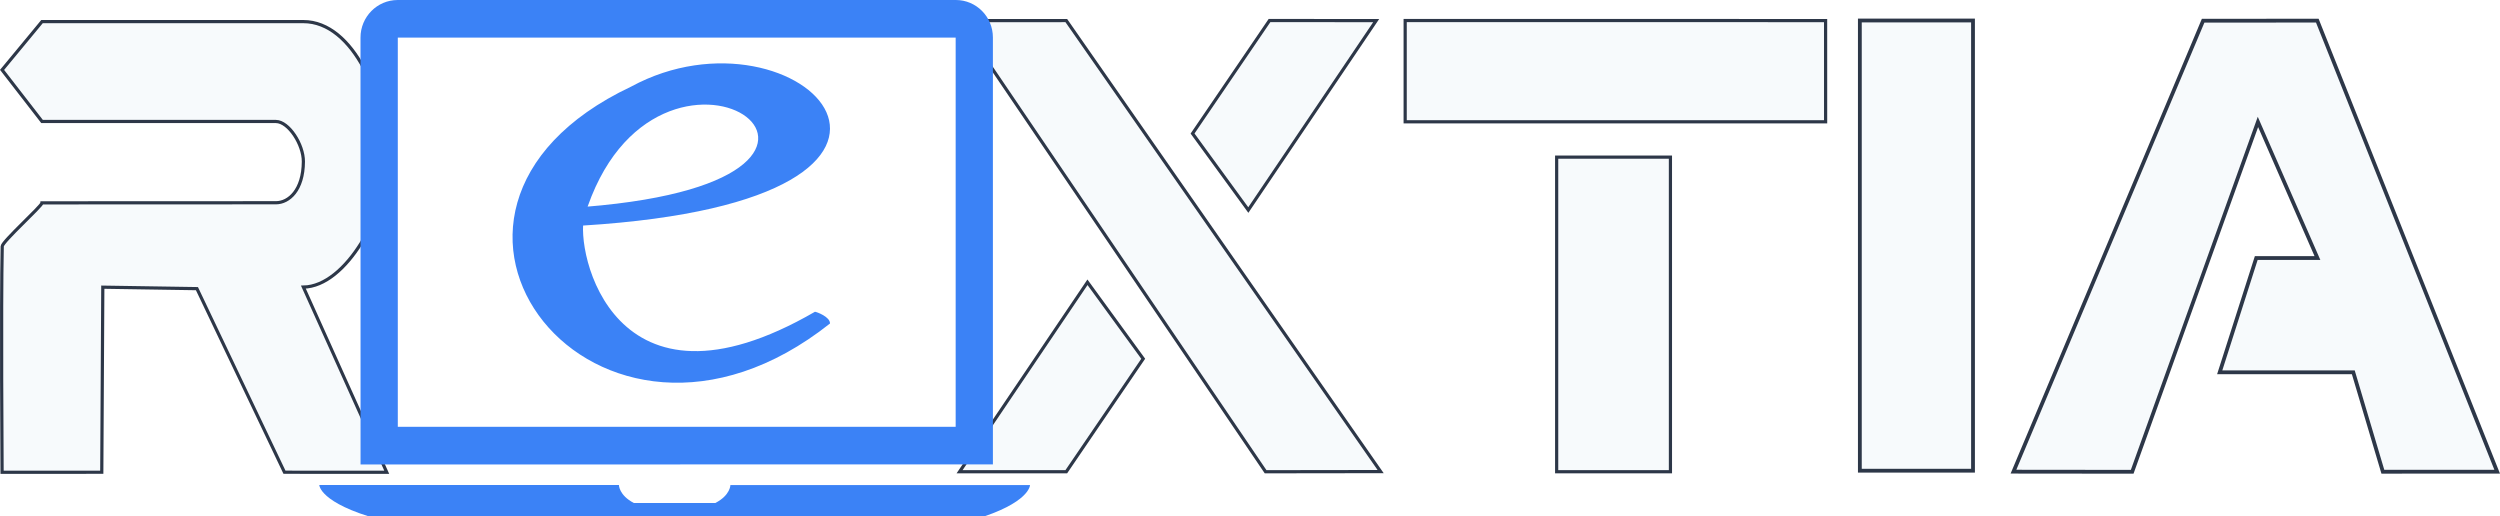
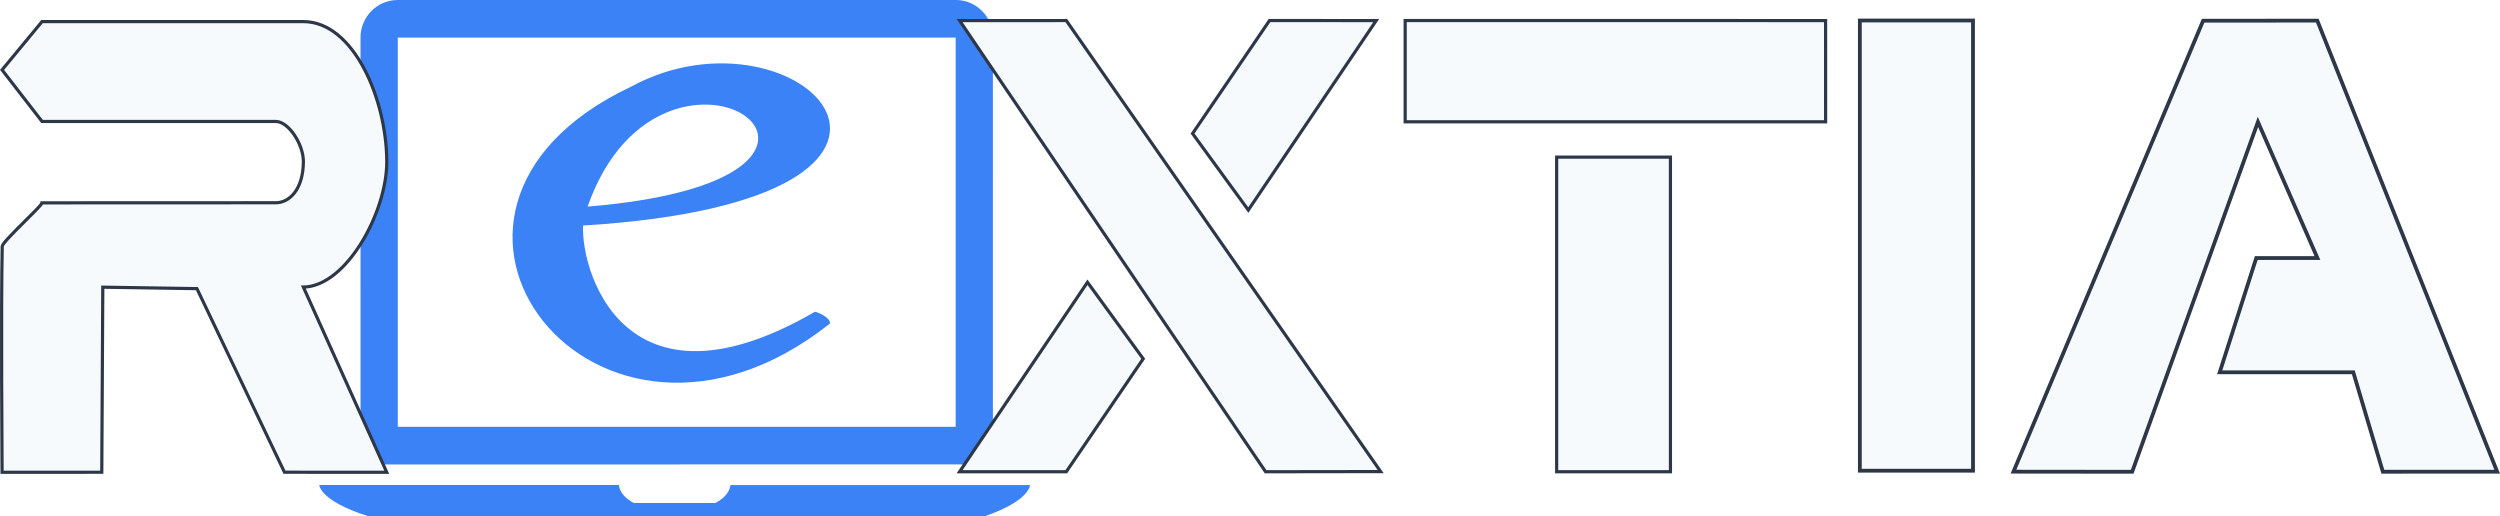
<svg xmlns="http://www.w3.org/2000/svg" xmlns:xlink="http://www.w3.org/1999/xlink" width="421.531mm" height="86.908mm" viewBox="0 0 421.531 86.908" version="1.1" id="svg1" xml:space="preserve">
  <defs id="defs1">
-     <color-profile name="Agfa-:-Swop-Standard" xlink:href="file:///C:/WINDOWS/system32/spool/drivers/color/RSWOP.icm" id="color-profile3" />
-     <color-profile name="sRGB-IEC61966-2.1" xlink:href="file:///C:/WINDOWS/system32/spool/drivers/color/sRGB%20Color%20Space%20Profile.icm" id="color-profile4" />
+     <color-profile name="Agfa-:-Swop-Standard" xlink:href="file:///C:/WINDOWS/system32/spool/drivers/color/RSWOP.icm" id="color-profile1" />
+     <color-profile name="sRGB-IEC61966-2.1" xlink:href="file:///C:/WINDOWS/system32/spool/drivers/color/sRGB%20Color%20Space%20Profile.icm" id="color-profile2" />
  </defs>
-   <path style="fill:#3b82f6;fill-opacity:1;stroke:#3b82f6;stroke-width:0;stroke-linecap:butt;stroke-linejoin:round;stroke-dasharray:none;stroke-opacity:1" d="m 63.944,87.592 100.331,0.015 c 9.4,-2.791 9.398,-5.819 9.398,-5.819 l -50.518,-0.004 c 0,0 0.002,1.715 -2.538,3.026 0,0 -13.743,0.014 -13.747,0.001 -2.511,-1.316 -2.513,-3.029 -2.513,-3.029 l -50.52,-0.009 c 0,0 0.002,3.03 10.107,5.818 z" id="path11" />
-   <path style="fill:#f7fafc;fill-opacity:1;stroke:#2d3748;stroke-width:0.539;stroke-dasharray:none;stroke-opacity:1" d="m 46.541,34.186 c 2.151,-0.008 4.582,-2.098 4.614,-6.931 0.019,-2.881 -2.477,-6.758 -4.628,-6.77 -2.151,-0.013 -39.443,-0.008 -39.443,-0.008 L 0.348,11.785 7.082,3.643 c 0,0 41.046,-8.5e-4 44.072,-3.7e-4 8.486,0.003 14.025,13.101 14.061,23.595 0.029,8.53 -6.824,21.055 -14.061,21.172 L 65.211,79.633 47.965,79.623 33.207,48.669 17.334,48.421 17.161,79.624 c 0,0 -15.626,0.009 -16.809,0.006 -0.002,-1.086 -0.198,-27.842 0.024,-38.102 0.017,-0.792 6.708,-6.811 6.712,-7.325 z" id="path20" />
-   <g id="g59" style="stroke:#2d3748;stroke-opacity:1" transform="translate(126.2922,-144.6285)">
+   <g id="g2">
+     <path style="fill:#3b82f6;fill-opacity:1;stroke:#3b82f6;stroke-width:0;stroke-linecap:butt;stroke-linejoin:round;stroke-dasharray:none;stroke-opacity:1" d="m 63.944,87.592 100.331,0.015 c 9.4,-2.791 9.398,-5.819 9.398,-5.819 l -50.518,-0.004 c 0,0 0.002,1.715 -2.538,3.026 0,0 -13.743,0.014 -13.747,0.001 -2.511,-1.316 -2.513,-3.029 -2.513,-3.029 l -50.52,-0.009 c 0,0 0.002,3.03 10.107,5.818 z" id="path11" />
+     <path style="baseline-shift:baseline;display:inline;overflow:visible;vector-effect:none;fill:#3b82f6;stroke-width:1.263;enable-background:accumulate;stop-color:#000000" d="m 60.794,78.313 106.623,-0.008 -0.002,-71.992 C 167.414,2.826 164.618,-1.5771835e-4 161.168,7.31625e-6 142.29,8.8326911e-4 85.964,0.001 67.054,0.001 63.592,0.001 60.785,2.839 60.786,6.339 c 0.002,14.766 0.008,51.736 0.008,71.973 z m 6.28,-71.975 94.063,0.003 V 71.96 l -94.063,0.005 z" id="path17" />
+     <path style="fill:#3b82f6;stroke-width:2" d="m 139.949,54.547 c 0.028,-1.122 -2.228,-1.952 -2.537,-1.98 C 103.266,72.341 96.945,42.19 98.52,36.554 110.376,-2.398 157.994,30.101 98.732,34.866 l -0.474,3.168 C 168.636,33.683 134.734,-0.769 106.398,14.614 61.669,35.764 100.562,85.756 139.949,54.547 Z" id="path6" />
+   </g>
+   <path style="fill:#f7fafc;fill-opacity:1;stroke:#2d3748;stroke-width:0.539;stroke-dasharray:none;stroke-opacity:1" d="m 46.541,34.186 c 2.151,-0.008 4.582,-2.098 4.614,-6.931 0.019,-2.881 -2.477,-6.758 -4.628,-6.77 -2.151,-0.013 -39.443,-0.008 -39.443,-0.008 L 0.348,11.785 7.082,3.643 c 0,0 41.046,-8.5e-4 44.072,-3.7e-4 8.486,0.003 14.025,13.101 14.061,23.595 0.029,8.53 -6.824,21.055 -14.061,21.172 l 14.057,31.223 -17.247,-0.01 -14.758,-30.954 -15.873,-0.248 -0.173,31.203 c 0,0 -15.626,0.009 -16.809,0.006 -0.002,-1.086 -0.198,-27.842 0.024,-38.102 0.017,-0.792 6.708,-6.811 6.712,-7.325 z" id="path20" />
+   <g id="g59" style="stroke:#2d3748;stroke-opacity:1" transform="translate(126.2922,-144.6286)">
    <path style="fill:#f7fafc;fill-opacity:1;stroke:#2d3748;stroke-width:0.539;stroke-dasharray:none;stroke-opacity:1" d="m 35.511,148.106 17.987,-0.01 53.003,76.048 -19.4,0.027 z" id="path20-3" />
    <path style="fill:#f7fafc;fill-opacity:1;stroke:#2d3748;stroke-width:0.539;stroke-dasharray:none;stroke-opacity:1" d="m 66.468,205.121 -9.399,-12.9 -21.564,31.947 17.99,0.004 z" id="path20-3-0" />
    <path style="fill:#f7fafc;fill-opacity:1;stroke:#2d3748;stroke-width:0.539;stroke-dasharray:none;stroke-opacity:1" d="m 74.788,167.145 9.399,12.9 21.564,-31.947 -17.99,-0.004 z" id="path20-3-0-6" />
  </g>
-   <g id="g63" style="stroke:#2d3748;stroke-opacity:1" transform="translate(126.2922,-144.6285)">
+   <g id="g63" style="stroke:#2d3748;stroke-opacity:1" transform="translate(126.2922,-144.6286)">
    <path style="fill:#f7fafc;fill-opacity:1;stroke:#2d3748;stroke-width:0.539;stroke-dasharray:none;stroke-opacity:1" d="m 110.637,148.087 4.6e-4,17.079 70.892,0.003 -0.003,-17.071 z" id="path20-3-0-6-8" />
    <path style="fill:#f7fafc;fill-opacity:1;stroke:#2d3748;stroke-width:0.539;stroke-dasharray:none;stroke-opacity:1" d="m 136.18,171.125 6.6e-4,53.046 19.184,3e-4 -0.002,-53.049 z" id="path20-3-0-6-8-1" />
  </g>
  <path style="fill:#f7fafc;fill-opacity:1;stroke:#2d3748;stroke-width:0.642;stroke-dasharray:none;stroke-opacity:1" d="m 313.594,3.457 6.6e-4,75.906 19.08,4.3e-4 -0.002,-75.911 z" id="path20-3-0-6-8-1-8" />
  <path style="fill:#f7fafc;fill-opacity:1;stroke:#2d3748;stroke-width:0.642;stroke-dasharray:none;stroke-opacity:1" d="m 339.496,79.528 20.017,0.021 21.204,-58.994 10.03,22.949 -10.315,0.006 -6.163,19.269 22.527,-0.004 4.985,16.765 19.276,-0.003 -30.331,-76.056 -19.249,0.009 z" id="path20-3-0-6-8-1-8-6" />
-   <g id="g6">
-     <path style="baseline-shift:baseline;display:inline;overflow:visible;vector-effect:none;fill:#3b82f6;stroke-width:1.263;enable-background:accumulate;stop-color:#000000" d="m 60.794,78.313 106.623,-0.008 -0.002,-71.992 C 167.414,2.826 164.618,-1.5771835e-4 161.168,7.31625e-6 142.29,8.8326911e-4 85.964,0.001 67.054,0.001 63.592,0.001 60.785,2.839 60.786,6.339 c 0.002,14.766 0.008,51.736 0.008,71.973 z m 6.28,-71.975 94.063,0.003 V 71.96 l -94.063,0.005 z" id="path17" />
-     <path style="opacity:1;fill:#3b82f6;stroke-width:2" d="m 139.949,54.547 c 0.028,-1.122 -2.228,-1.952 -2.537,-1.98 C 103.266,72.341 96.945,42.19 98.52,36.554 110.376,-2.398 157.994,30.101 98.732,34.866 l -0.474,3.168 C 168.636,33.683 134.734,-0.769 106.398,14.614 61.669,35.764 100.562,85.756 139.949,54.547 Z" id="path6" />
-   </g>
</svg>
